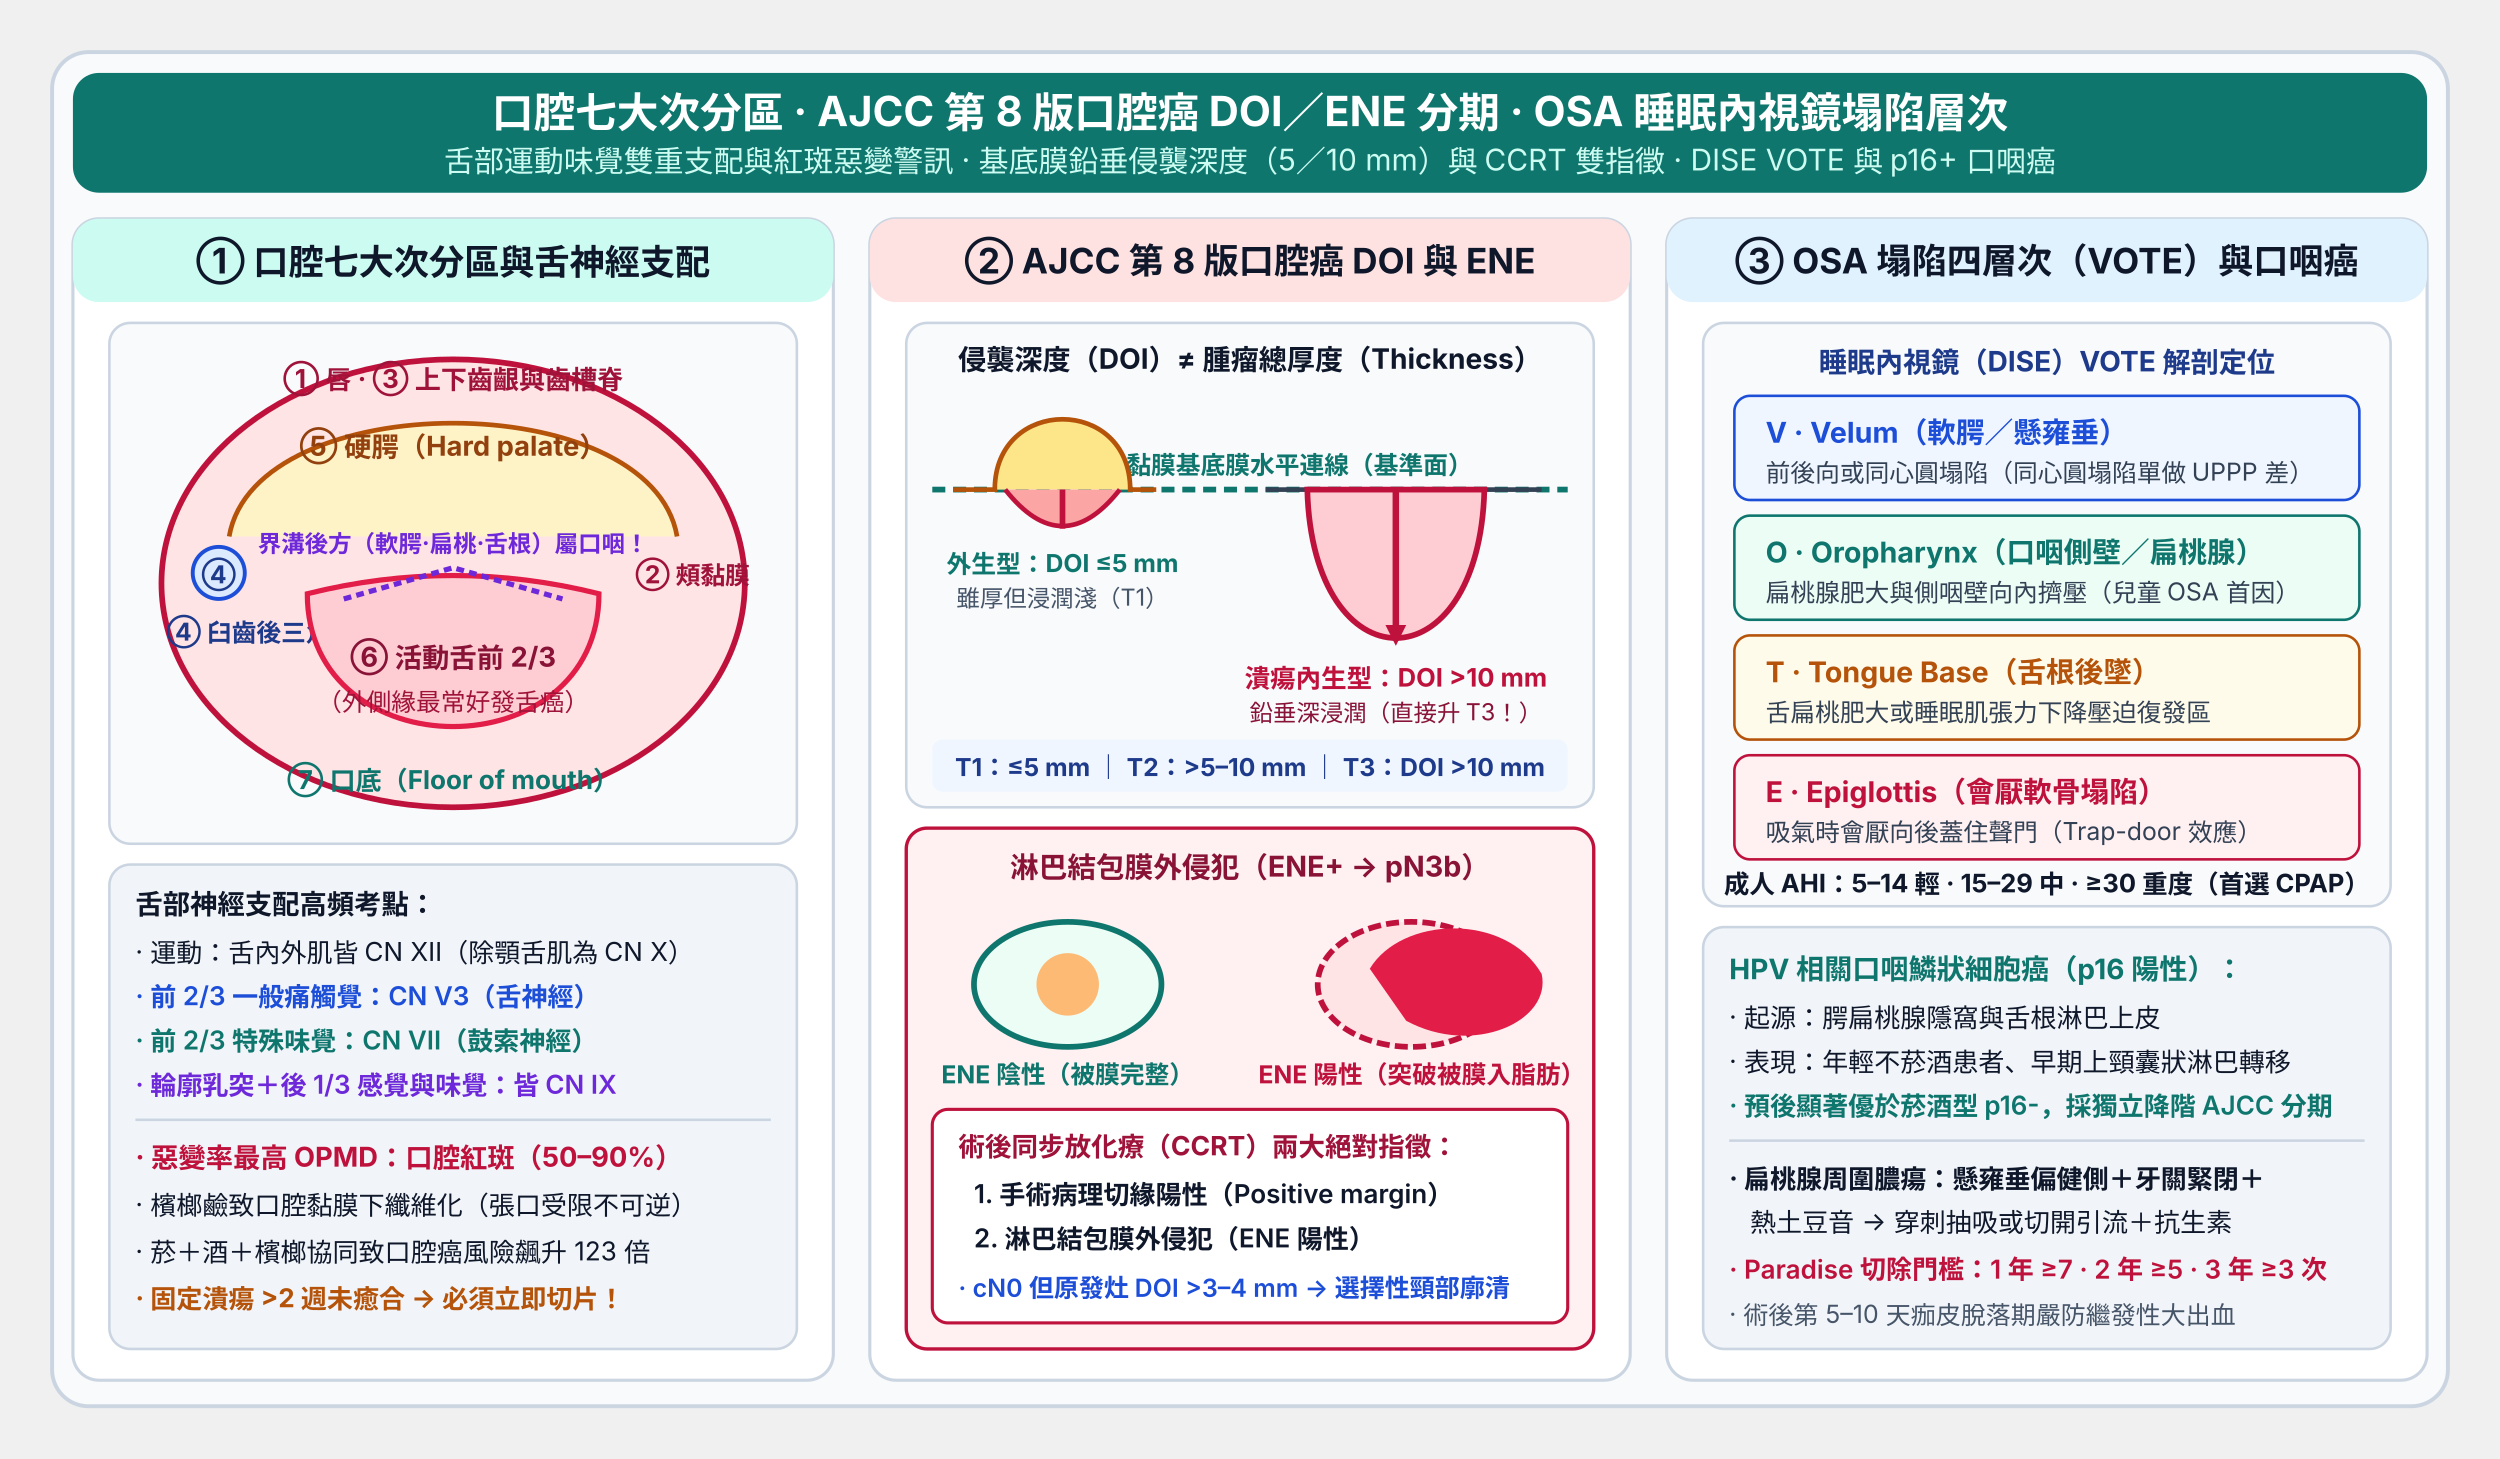
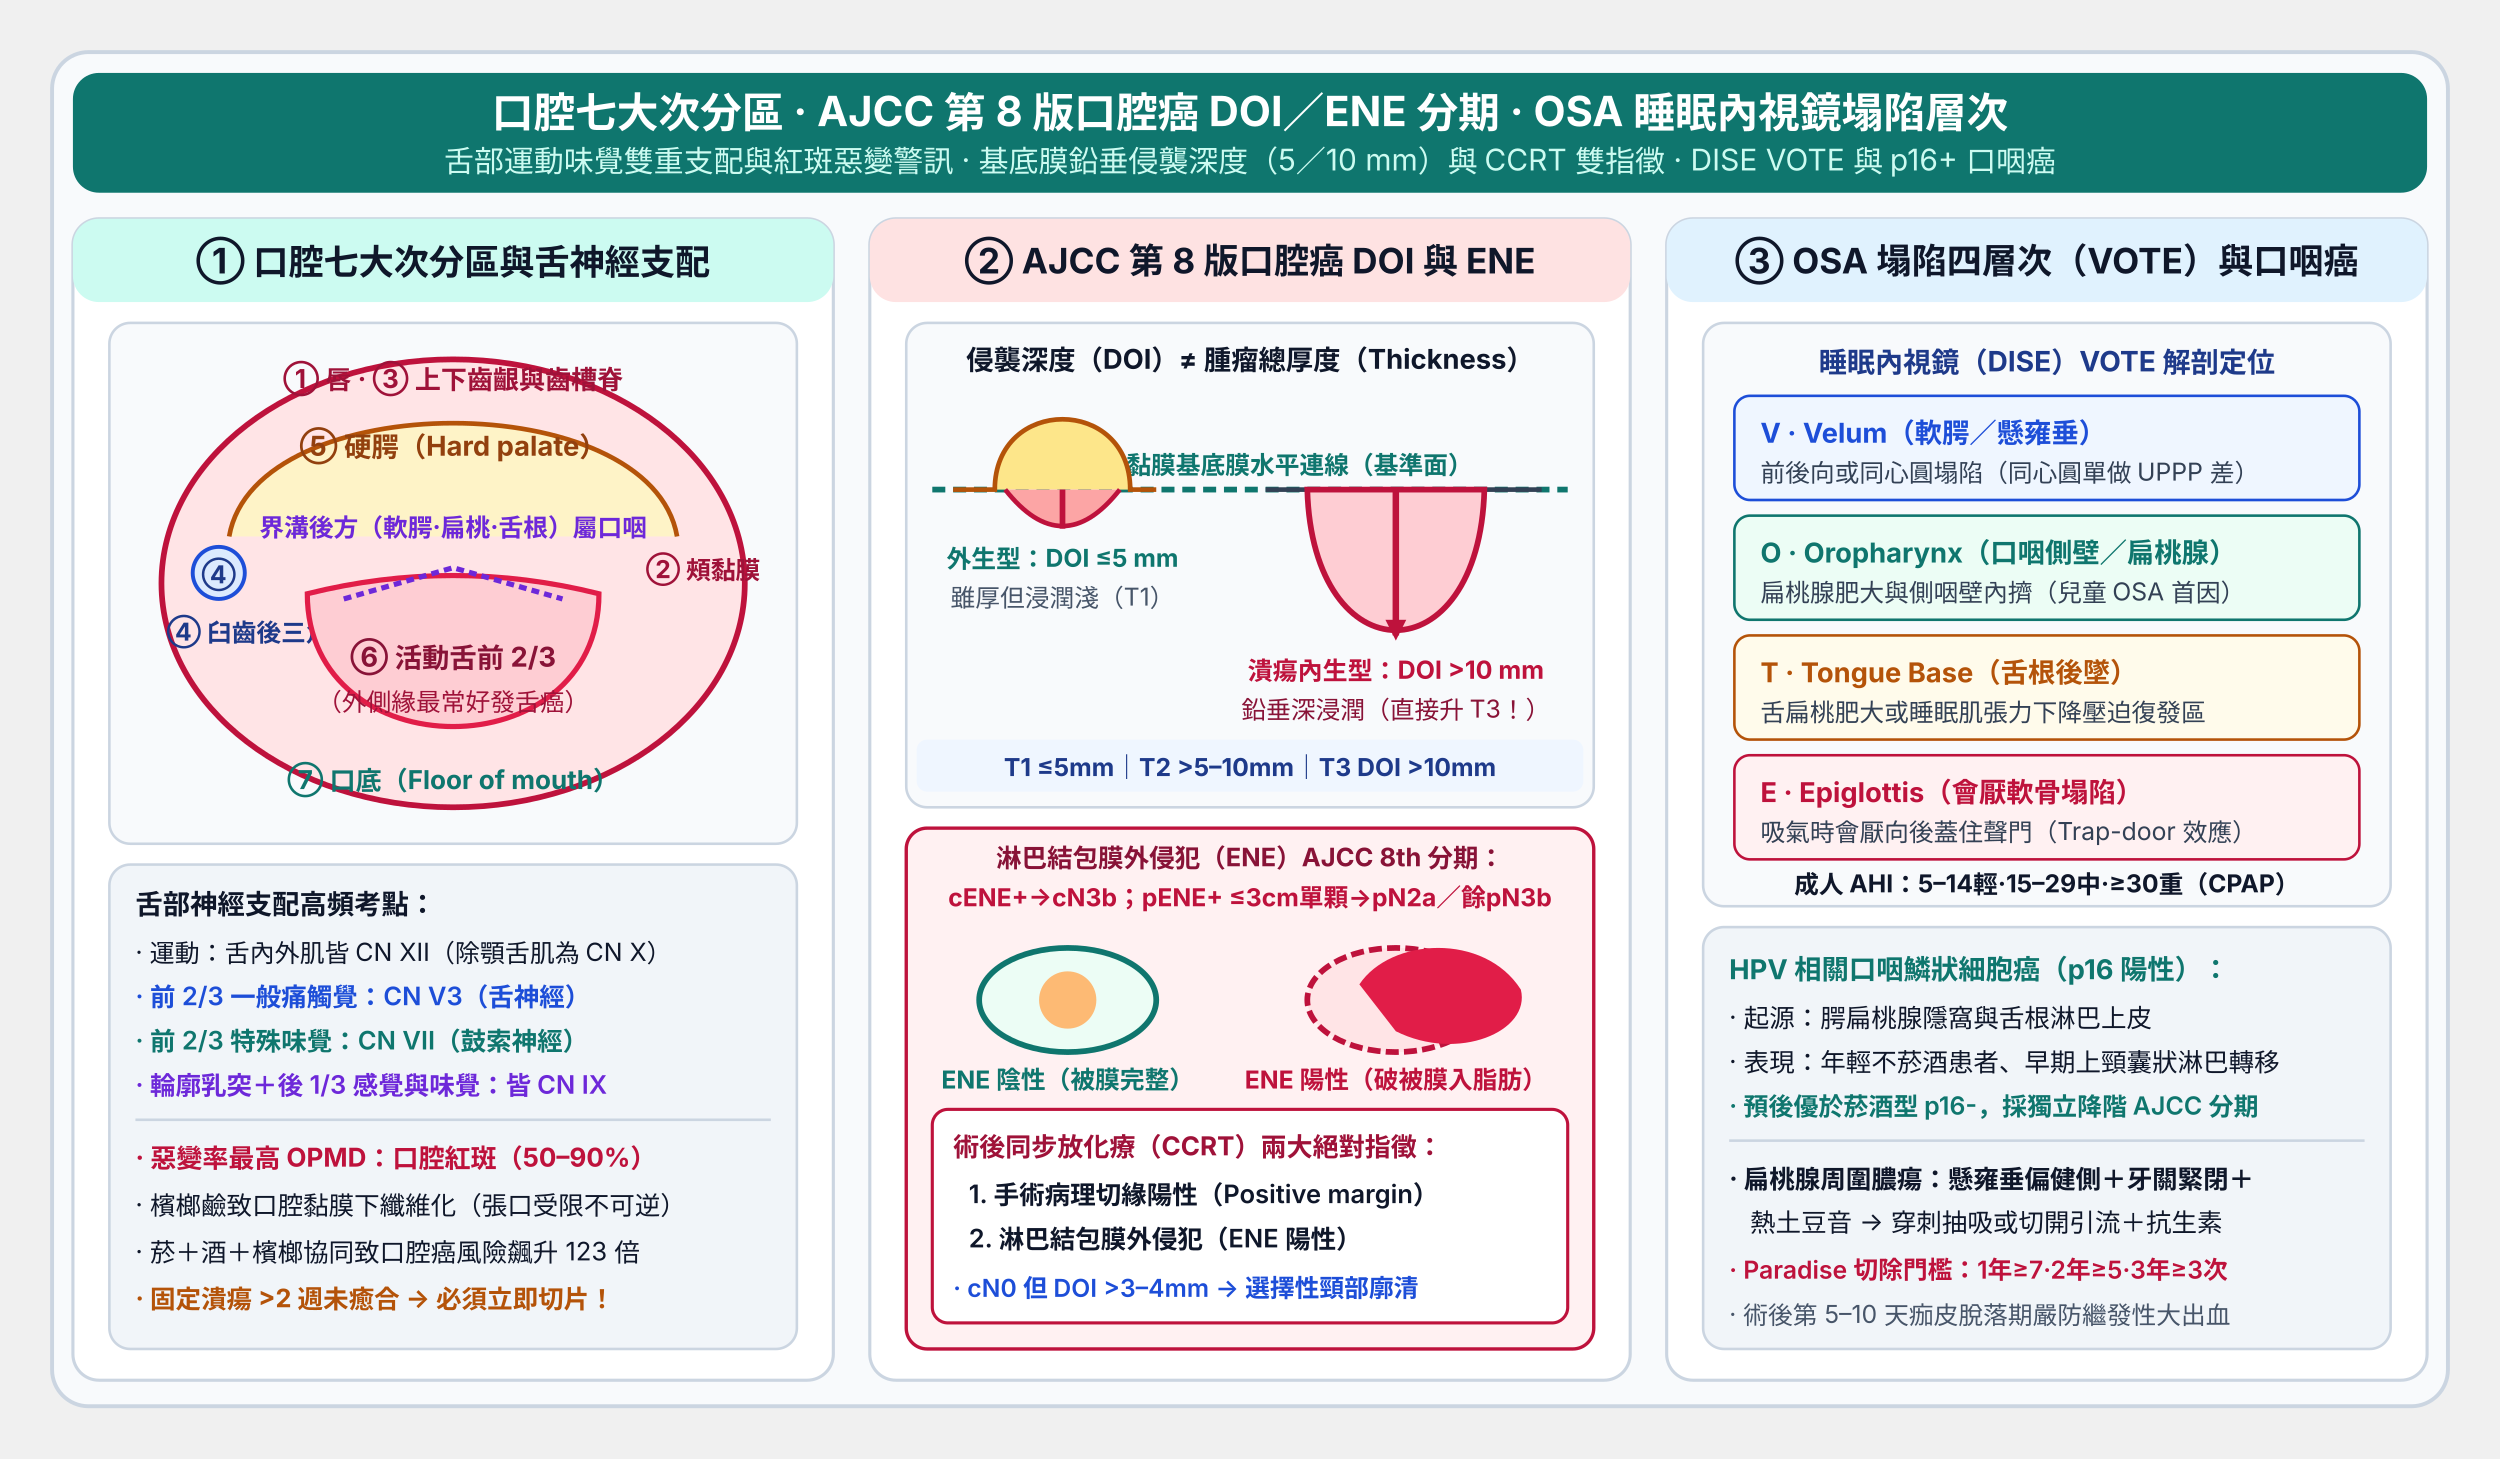
<svg xmlns="http://www.w3.org/2000/svg" viewBox="0 0 960 560" width="960" height="560" role="img" aria-labelledby="ent06-title ent06-desc" font-family="system-ui, -apple-system, 'Noto Sans TC', sans-serif">
  <rect x="20" y="20" width="920" height="520" rx="14" fill="#f8fafc" stroke="#cbd5e1" stroke-width="1.5" />
  <rect x="28" y="28" width="904" height="46" rx="10" fill="#0f766e" />
  <text x="480" y="49" text-anchor="middle" fill="#ffffff" font-size="16" font-weight="700">口腔七大次分區 · AJCC 第 8 版口腔癌 DOI／ENE 分期 · OSA 睡眠內視鏡塌陷層次</text>
  <text x="480" y="66" text-anchor="middle" fill="#ccfbf1" font-size="11.5">舌部運動味覺雙重支配與紅斑惡變警訊 · 基底膜鉛垂侵襲深度（5／10 mm）與 CCRT 雙指徵 · DISE VOTE 與 p16+ 口咽癌</text>
  <rect x="28" y="84" width="292" height="446" rx="10" fill="#ffffff" stroke="#cbd5e1" stroke-width="1.2" />
  <rect x="28" y="84" width="292" height="32" rx="10" fill="#ccfbf1" />
  <text x="174" y="105" text-anchor="middle" fill="#0f172a" font-size="13.5" font-weight="700">① 口腔七大次分區與舌神經支配</text>
  <rect x="42" y="124" width="264" height="200" rx="8" fill="#f8fafc" stroke="#cbd5e1" stroke-width="1" />
  <ellipse cx="174" cy="224" rx="112" ry="86" fill="#ffe4e6" stroke="#be123c" stroke-width="2.2" />
  <path d="M 88 206 C 98 148, 250 148, 260 206" fill="#fef3c7" stroke="#b45309" stroke-width="1.8" />
  <text x="174" y="175" text-anchor="middle" fill="#92400e" font-size="10.5" font-weight="700">⑤ 硬腭（Hard palate）</text>
  <text x="174" y="149" text-anchor="middle" fill="#9f1239" font-size="10" font-weight="700">① 唇 · ③ 上下齒齦與齒槽脊</text>
  <circle cx="84" cy="220" r="10" fill="#dbeafe" stroke="#1d4ed8" stroke-width="1.5" />
  <text x="84" y="224" text-anchor="middle" fill="#1e3a8a" font-size="9.5" font-weight="700">④</text>
  <text x="64" y="246" fill="#1e3a8a" font-size="9.5" font-weight="700">④ 臼齒後三角</text>
-   <text x="244" y="224" fill="#9f1239" font-size="9.5" font-weight="700">② 頰黏膜</text>
+   <text x="248" y="222" fill="#9f1239" font-size="9.5" font-weight="700">② 頰黏膜</text>
  <path d="M 118 228 C 118 296, 230 296, 230 228 Q 174 214 118 228 Z" fill="#fecdd3" stroke="#e11d48" stroke-width="2" />
  <polyline points="132,230 174,218 216,230" fill="none" stroke="#6d28d9" stroke-width="2" stroke-dasharray="3,2" />
  <text x="174" y="256" text-anchor="middle" fill="#881337" font-size="10.5" font-weight="700">⑥ 活動舌前 2/3</text>
  <text x="174" y="273" text-anchor="middle" fill="#9f1239" font-size="9.5">（外側緣最常好發舌癌）</text>
  <text x="174" y="303" text-anchor="middle" fill="#0f766e" font-size="10" font-weight="700">⑦ 口底（Floor of mouth）</text>
-   <text x="174" y="212" text-anchor="middle" fill="#6d28d9" font-size="9" font-weight="700">界溝後方（軟腭·扁桃·舌根）屬口咽！</text>
+   <text x="174" y="206" text-anchor="middle" fill="#6d28d9" font-size="9.5" font-weight="700">界溝後方（軟腭·扁桃·舌根）屬口咽</text>
  <rect x="42" y="332" width="264" height="186" rx="8" fill="#f1f5f9" stroke="#cbd5e1" stroke-width="1" />
  <text x="52" y="351" fill="#0f172a" font-size="10.5" font-weight="700">舌部神經支配高頻考點：</text>
-   <text x="52" y="369" fill="#0f172a" font-size="10">· 運動：舌內外肌皆 CN XII（除顎舌肌為 CN X）</text>
-   <text x="52" y="386" fill="#1d4ed8" font-size="10" font-weight="600">· 前 2/3 一般痛觸覺：CN V3（舌神經）</text>
-   <text x="52" y="403" fill="#0f766e" font-size="10" font-weight="600">· 前 2/3 特殊味覺：CN VII（鼓索神經）</text>
-   <text x="52" y="420" fill="#6d28d9" font-size="10" font-weight="600">· 輪廓乳突＋後 1/3 感覺與味覺：皆 CN IX</text>
+   <text x="52" y="369" fill="#0f172a" font-size="9.6">· 運動：舌內外肌皆 CN XII（除顎舌肌為 CN X）</text>
+   <text x="52" y="386" fill="#1d4ed8" font-size="9.8" font-weight="600">· 前 2/3 一般痛觸覺：CN V3（舌神經）</text>
+   <text x="52" y="403" fill="#0f766e" font-size="9.8" font-weight="600">· 前 2/3 特殊味覺：CN VII（鼓索神經）</text>
+   <text x="52" y="420" fill="#6d28d9" font-size="9.8" font-weight="600">· 輪廓乳突＋後 1/3 感覺與味覺：皆 CN IX</text>
  <line x1="52" y1="430" x2="296" y2="430" stroke="#cbd5e1" stroke-width="1" />
-   <text x="52" y="448" fill="#be123c" font-size="10.5" font-weight="700">· 惡變率最高 OPMD：口腔紅斑（50–90%）</text>
-   <text x="52" y="466" fill="#0f172a" font-size="10">· 檳榔鹼致口腔黏膜下纖維化（張口受限不可逆）</text>
-   <text x="52" y="484" fill="#0f172a" font-size="10">· 菸＋酒＋檳榔協同致口腔癌風險飆升 123 倍</text>
-   <text x="52" y="502" fill="#b45309" font-size="10" font-weight="700">· 固定潰瘍 &gt;2 週未癒合 → 必須立即切片！</text>
+   <text x="52" y="448" fill="#be123c" font-size="10" font-weight="700">· 惡變率最高 OPMD：口腔紅斑（50–90%）</text>
+   <text x="52" y="466" fill="#0f172a" font-size="9.8">· 檳榔鹼致口腔黏膜下纖維化（張口受限不可逆）</text>
+   <text x="52" y="484" fill="#0f172a" font-size="9.8">· 菸＋酒＋檳榔協同致口腔癌風險飆升 123 倍</text>
+   <text x="52" y="502" fill="#b45309" font-size="9.8" font-weight="700">· 固定潰瘍 &gt;2 週未癒合 → 必須立即切片！</text>
  <rect x="334" y="84" width="292" height="446" rx="10" fill="#ffffff" stroke="#cbd5e1" stroke-width="1.2" />
  <rect x="334" y="84" width="292" height="32" rx="10" fill="#fee2e2" />
  <text x="480" y="105" text-anchor="middle" fill="#0f172a" font-size="13.5" font-weight="700">② AJCC 第 8 版口腔癌 DOI 與 ENE</text>
  <rect x="348" y="124" width="264" height="186" rx="8" fill="#f8fafc" stroke="#cbd5e1" stroke-width="1" />
-   <text x="480" y="142" text-anchor="middle" fill="#0f172a" font-size="10.8" font-weight="700">侵襲深度（DOI）≠ 腫瘤總厚度（Thickness）</text>
+   <text x="480" y="142" text-anchor="middle" fill="#0f172a" font-size="10.5" font-weight="700">侵襲深度（DOI）≠ 腫瘤總厚度（Thickness）</text>
  <line x1="358" y1="188" x2="602" y2="188" stroke="#0f766e" stroke-width="2.2" stroke-dasharray="5,3" />
  <text x="480" y="182" text-anchor="middle" fill="#0f766e" font-size="9.5" font-weight="700">鄰近正常黏膜基底膜水平連線（基準面）</text>
  <path d="M 366 188 L 382 188 C 382 152, 434 152, 434 188 L 444 188" fill="#fde68a" stroke="#b45309" stroke-width="1.8" />
  <path d="M 386 188 Q 408 216 430 188" fill="#fca5a5" stroke="#be123c" stroke-width="1.8" />
  <line x1="408" y1="188" x2="408" y2="203" stroke="#be123c" stroke-width="2.2" />
-   <text x="408" y="220" text-anchor="middle" fill="#0f766e" font-size="9.5" font-weight="700">外生型：DOI ≤5 mm</text>
-   <text x="408" y="233" text-anchor="middle" fill="#475569" font-size="9">雖厚但浸潤淺（T1）</text>
+   <text x="408" y="218" text-anchor="middle" fill="#0f766e" font-size="9.5" font-weight="700">外生型：DOI ≤5 mm</text>
+   <text x="408" y="233" text-anchor="middle" fill="#475569" font-size="9.5">雖厚但浸潤淺（T1）</text>
  <path d="M 486 188 L 502 188 Q 536 208 570 188 L 592 188" fill="none" stroke="#334155" stroke-width="1.8" />
-   <path d="M 502 188 C 504 264, 568 264, 570 188 Z" fill="#fecdd3" stroke="#be123c" stroke-width="2.2" />
-   <line x1="536" y1="188" x2="536" y2="246" stroke="#be123c" stroke-width="2.5" />
-   <polygon points="536,248 532,240 540,240" fill="#be123c" />
-   <text x="536" y="264" text-anchor="middle" fill="#be123c" font-size="9.8" font-weight="700">潰瘍內生型：DOI &gt;10 mm</text>
-   <text x="536" y="277" text-anchor="middle" fill="#881337" font-size="9">鉛垂深浸潤（直接升 T3！）</text>
-   <rect x="358" y="284" width="244" height="20" rx="4" fill="#eff6ff" />
-   <text x="480" y="298" text-anchor="middle" fill="#1e3a8a" font-size="9.5" font-weight="700">T1：≤5 mm ｜ T2：&gt;5–10 mm ｜ T3：DOI &gt;10 mm</text>
+   <path d="M 502 188 C 504 260, 568 260, 570 188 Z" fill="#fecdd3" stroke="#be123c" stroke-width="2.2" />
+   <line x1="536" y1="188" x2="536" y2="244" stroke="#be123c" stroke-width="2.5" />
+   <polygon points="536,246 532,238 540,238" fill="#be123c" />
+   <text x="536" y="261" text-anchor="middle" fill="#be123c" font-size="9.6" font-weight="700">潰瘍內生型：DOI &gt;10 mm</text>
+   <text x="536" y="276" text-anchor="middle" fill="#881337" font-size="9.5">鉛垂深浸潤（直接升 T3！）</text>
+   <rect x="352" y="284" width="256" height="20" rx="4" fill="#eff6ff" />
+   <text x="480" y="298" text-anchor="middle" fill="#1e3a8a" font-size="9.5" font-weight="700">T1 ≤5mm｜T2 &gt;5–10mm｜T3 DOI &gt;10mm</text>
  <rect x="348" y="318" width="264" height="200" rx="8" fill="#fff1f2" stroke="#be123c" stroke-width="1.3" />
-   <text x="480" y="337" text-anchor="middle" fill="#881337" font-size="11" font-weight="700">淋巴結包膜外侵犯（ENE+ → pN3b）</text>
-   <ellipse cx="410" cy="378" rx="36" ry="24" fill="#ecfdf5" stroke="#0f766e" stroke-width="2.2" />
-   <circle cx="410" cy="378" r="12" fill="#fdba74" />
-   <text x="410" y="416" text-anchor="middle" fill="#0f766e" font-size="9.5" font-weight="700">ENE 陰性（被膜完整）</text>
-   <ellipse cx="542" cy="378" rx="36" ry="24" fill="#ffe4e6" stroke="#be123c" stroke-width="2.2" stroke-dasharray="5,2" />
-   <path d="M 526 372 C 538 352, 578 350, 592 374 C 596 392, 566 406, 540 392 Z" fill="#e11d48" />
-   <text x="546" y="416" text-anchor="middle" fill="#be123c" font-size="9.5" font-weight="700">ENE 陽性（突破被膜入脂肪）</text>
+   <text x="480" y="333" text-anchor="middle" fill="#881337" font-size="9.8" font-weight="700">淋巴結包膜外侵犯（ENE）AJCC 8th 分期：</text>
+   <text x="480" y="348" text-anchor="middle" fill="#be123c" font-size="9.5" font-weight="700">cENE+→cN3b；pENE+ ≤3cm單顆→pN2a／餘pN3b</text>
+   <ellipse cx="410" cy="384" rx="34" ry="20" fill="#ecfdf5" stroke="#0f766e" stroke-width="2.2" />
+   <circle cx="410" cy="384" r="11" fill="#fdba74" />
+   <text x="410" y="418" text-anchor="middle" fill="#0f766e" font-size="9.5" font-weight="700">ENE 陰性（被膜完整）</text>
+   <ellipse cx="536" cy="384" rx="34" ry="20" fill="#ffe4e6" stroke="#be123c" stroke-width="2.2" stroke-dasharray="5,2" />
+   <path d="M 522 378 C 534 360, 570 358, 584 380 C 588 396, 560 408, 536 396 Z" fill="#e11d48" />
+   <text x="536" y="418" text-anchor="middle" fill="#be123c" font-size="9.5" font-weight="700">ENE 陽性（破被膜入脂肪）</text>
  <rect x="358" y="426" width="244" height="82" rx="6" fill="#ffffff" stroke="#be123c" stroke-width="1.2" />
-   <text x="368" y="444" fill="#9f1239" font-size="10.2" font-weight="700">術後同步放化療（CCRT）兩大絕對指徵：</text>
-   <text x="374" y="462" fill="#0f172a" font-size="10" font-weight="600">1. 手術病理切緣陽性（Positive margin）</text>
-   <text x="374" y="479" fill="#0f172a" font-size="10" font-weight="600">2. 淋巴結包膜外侵犯（ENE 陽性）</text>
-   <text x="368" y="498" fill="#1d4ed8" font-size="9.6" font-weight="600">· cN0 但原發灶 DOI &gt;3–4 mm → 選擇性頸部廓清</text>
+   <text x="366" y="444" fill="#9f1239" font-size="10" font-weight="700">術後同步放化療（CCRT）兩大絕對指徵：</text>
+   <text x="372" y="462" fill="#0f172a" font-size="9.8" font-weight="600">1. 手術病理切緣陽性（Positive margin）</text>
+   <text x="372" y="479" fill="#0f172a" font-size="9.8" font-weight="600">2. 淋巴結包膜外侵犯（ENE 陽性）</text>
+   <text x="366" y="498" fill="#1d4ed8" font-size="9.5" font-weight="600">· cN0 但 DOI &gt;3–4mm → 選擇性頸部廓清</text>
  <rect x="640" y="84" width="292" height="446" rx="10" fill="#ffffff" stroke="#cbd5e1" stroke-width="1.2" />
  <rect x="640" y="84" width="292" height="32" rx="10" fill="#e0f2fe" />
  <text x="786" y="105" text-anchor="middle" fill="#0f172a" font-size="13.5" font-weight="700">③ OSA 塌陷四層次（VOTE）與口咽癌</text>
  <rect x="654" y="124" width="264" height="224" rx="8" fill="#f8fafc" stroke="#cbd5e1" stroke-width="1" />
  <text x="786" y="143" text-anchor="middle" fill="#1e3a8a" font-size="10.8" font-weight="700">睡眠內視鏡（DISE）VOTE 解剖定位</text>
  <rect x="666" y="152" width="240" height="40" rx="6" fill="#eff6ff" stroke="#1d4ed8" />
-   <text x="678" y="170" fill="#1d4ed8" font-size="11" font-weight="700">V · Velum（軟腭／懸雍垂）</text>
-   <text x="678" y="185" fill="#334155" font-size="9.5">前後向或同心圓塌陷（同心圓塌陷單做 UPPP 差）</text>
+   <text x="676" y="170" fill="#1d4ed8" font-size="10.5" font-weight="700">V · Velum（軟腭／懸雍垂）</text>
+   <text x="676" y="185" fill="#334155" font-size="9.5">前後向或同心圓塌陷（同心圓單做 UPPP 差）</text>
  <rect x="666" y="198" width="240" height="40" rx="6" fill="#ecfdf5" stroke="#0f766e" />
-   <text x="678" y="216" fill="#0f766e" font-size="11" font-weight="700">O · Oropharynx（口咽側壁／扁桃腺）</text>
-   <text x="678" y="231" fill="#334155" font-size="9.5">扁桃腺肥大與側咽壁向內擠壓（兒童 OSA 首因）</text>
+   <text x="676" y="216" fill="#0f766e" font-size="10.5" font-weight="700">O · Oropharynx（口咽側壁／扁桃腺）</text>
+   <text x="676" y="231" fill="#334155" font-size="9.5">扁桃腺肥大與側咽壁內擠（兒童 OSA 首因）</text>
  <rect x="666" y="244" width="240" height="40" rx="6" fill="#fffbeb" stroke="#b45309" />
-   <text x="678" y="262" fill="#b45309" font-size="11" font-weight="700">T · Tongue Base（舌根後墜）</text>
-   <text x="678" y="277" fill="#334155" font-size="9.5">舌扁桃肥大或睡眠肌張力下降壓迫復發區</text>
+   <text x="676" y="262" fill="#b45309" font-size="10.5" font-weight="700">T · Tongue Base（舌根後墜）</text>
+   <text x="676" y="277" fill="#334155" font-size="9.5">舌扁桃肥大或睡眠肌張力下降壓迫復發區</text>
  <rect x="666" y="290" width="240" height="40" rx="6" fill="#fff1f2" stroke="#be123c" />
-   <text x="678" y="308" fill="#be123c" font-size="11" font-weight="700">E · Epiglottis（會厭軟骨塌陷）</text>
-   <text x="678" y="323" fill="#334155" font-size="9.5">吸氣時會厭向後蓋住聲門（Trap-door 效應）</text>
-   <text x="786" y="343" text-anchor="middle" fill="#0f172a" font-size="9.8" font-weight="700">成人 AHI：5–14 輕 · 15–29 中 · ≥30 重度（首選 CPAP）</text>
+   <text x="676" y="308" fill="#be123c" font-size="10.5" font-weight="700">E · Epiglottis（會厭軟骨塌陷）</text>
+   <text x="676" y="323" fill="#334155" font-size="9.5">吸氣時會厭向後蓋住聲門（Trap-door 效應）</text>
+   <text x="786" y="343" text-anchor="middle" fill="#0f172a" font-size="9.5" font-weight="700">成人 AHI：5–14輕·15–29中·≥30重（CPAP）</text>
  <rect x="654" y="356" width="264" height="162" rx="8" fill="#f1f5f9" stroke="#cbd5e1" stroke-width="1" />
-   <text x="664" y="376" fill="#0f766e" font-size="10.8" font-weight="700">HPV 相關口咽鱗狀細胞癌（p16 陽性）：</text>
-   <text x="664" y="394" fill="#0f172a" font-size="10">· 起源：腭扁桃腺隱窩與舌根淋巴上皮</text>
-   <text x="664" y="411" fill="#0f172a" font-size="10">· 表現：年輕不菸酒患者、早期上頸囊狀淋巴轉移</text>
-   <text x="664" y="428" fill="#0f766e" font-size="10" font-weight="600">· 預後顯著優於菸酒型 p16-，採獨立降階 AJCC 分期</text>
+   <text x="664" y="376" fill="#0f766e" font-size="10.5" font-weight="700">HPV 相關口咽鱗狀細胞癌（p16 陽性）：</text>
+   <text x="664" y="394" fill="#0f172a" font-size="9.8">· 起源：腭扁桃腺隱窩與舌根淋巴上皮</text>
+   <text x="664" y="411" fill="#0f172a" font-size="9.8">· 表現：年輕不菸酒患者、早期上頸囊狀淋巴轉移</text>
+   <text x="664" y="428" fill="#0f766e" font-size="9.6" font-weight="600">· 預後優於菸酒型 p16-，採獨立降階 AJCC 分期</text>
  <line x1="664" y1="438" x2="908" y2="438" stroke="#cbd5e1" stroke-width="1" />
-   <text x="664" y="456" fill="#0f172a" font-size="10" font-weight="700">· 扁桃腺周圍膿瘍：懸雍垂偏健側＋牙關緊閉＋</text>
-   <text x="672" y="473" fill="#0f172a" font-size="10">熱土豆音 → 穿刺抽吸或切開引流＋抗生素</text>
-   <text x="664" y="491" fill="#be123c" font-size="10" font-weight="600">· Paradise 切除門檻：1 年 ≥7 · 2 年 ≥5 · 3 年 ≥3 次</text>
-   <text x="664" y="508" fill="#475569" font-size="9.6">· 術後第 5–10 天痂皮脫落期嚴防繼發性大出血</text>
+   <text x="664" y="456" fill="#0f172a" font-size="9.8" font-weight="700">· 扁桃腺周圍膿瘍：懸雍垂偏健側＋牙關緊閉＋</text>
+   <text x="672" y="473" fill="#0f172a" font-size="9.8">熱土豆音 → 穿刺抽吸或切開引流＋抗生素</text>
+   <text x="664" y="491" fill="#be123c" font-size="9.5" font-weight="600">· Paradise 切除門檻：1年≥7·2年≥5·3年≥3次</text>
+   <text x="664" y="508" fill="#475569" font-size="9.5">· 術後第 5–10 天痂皮脫落期嚴防繼發性大出血</text>
</svg>
